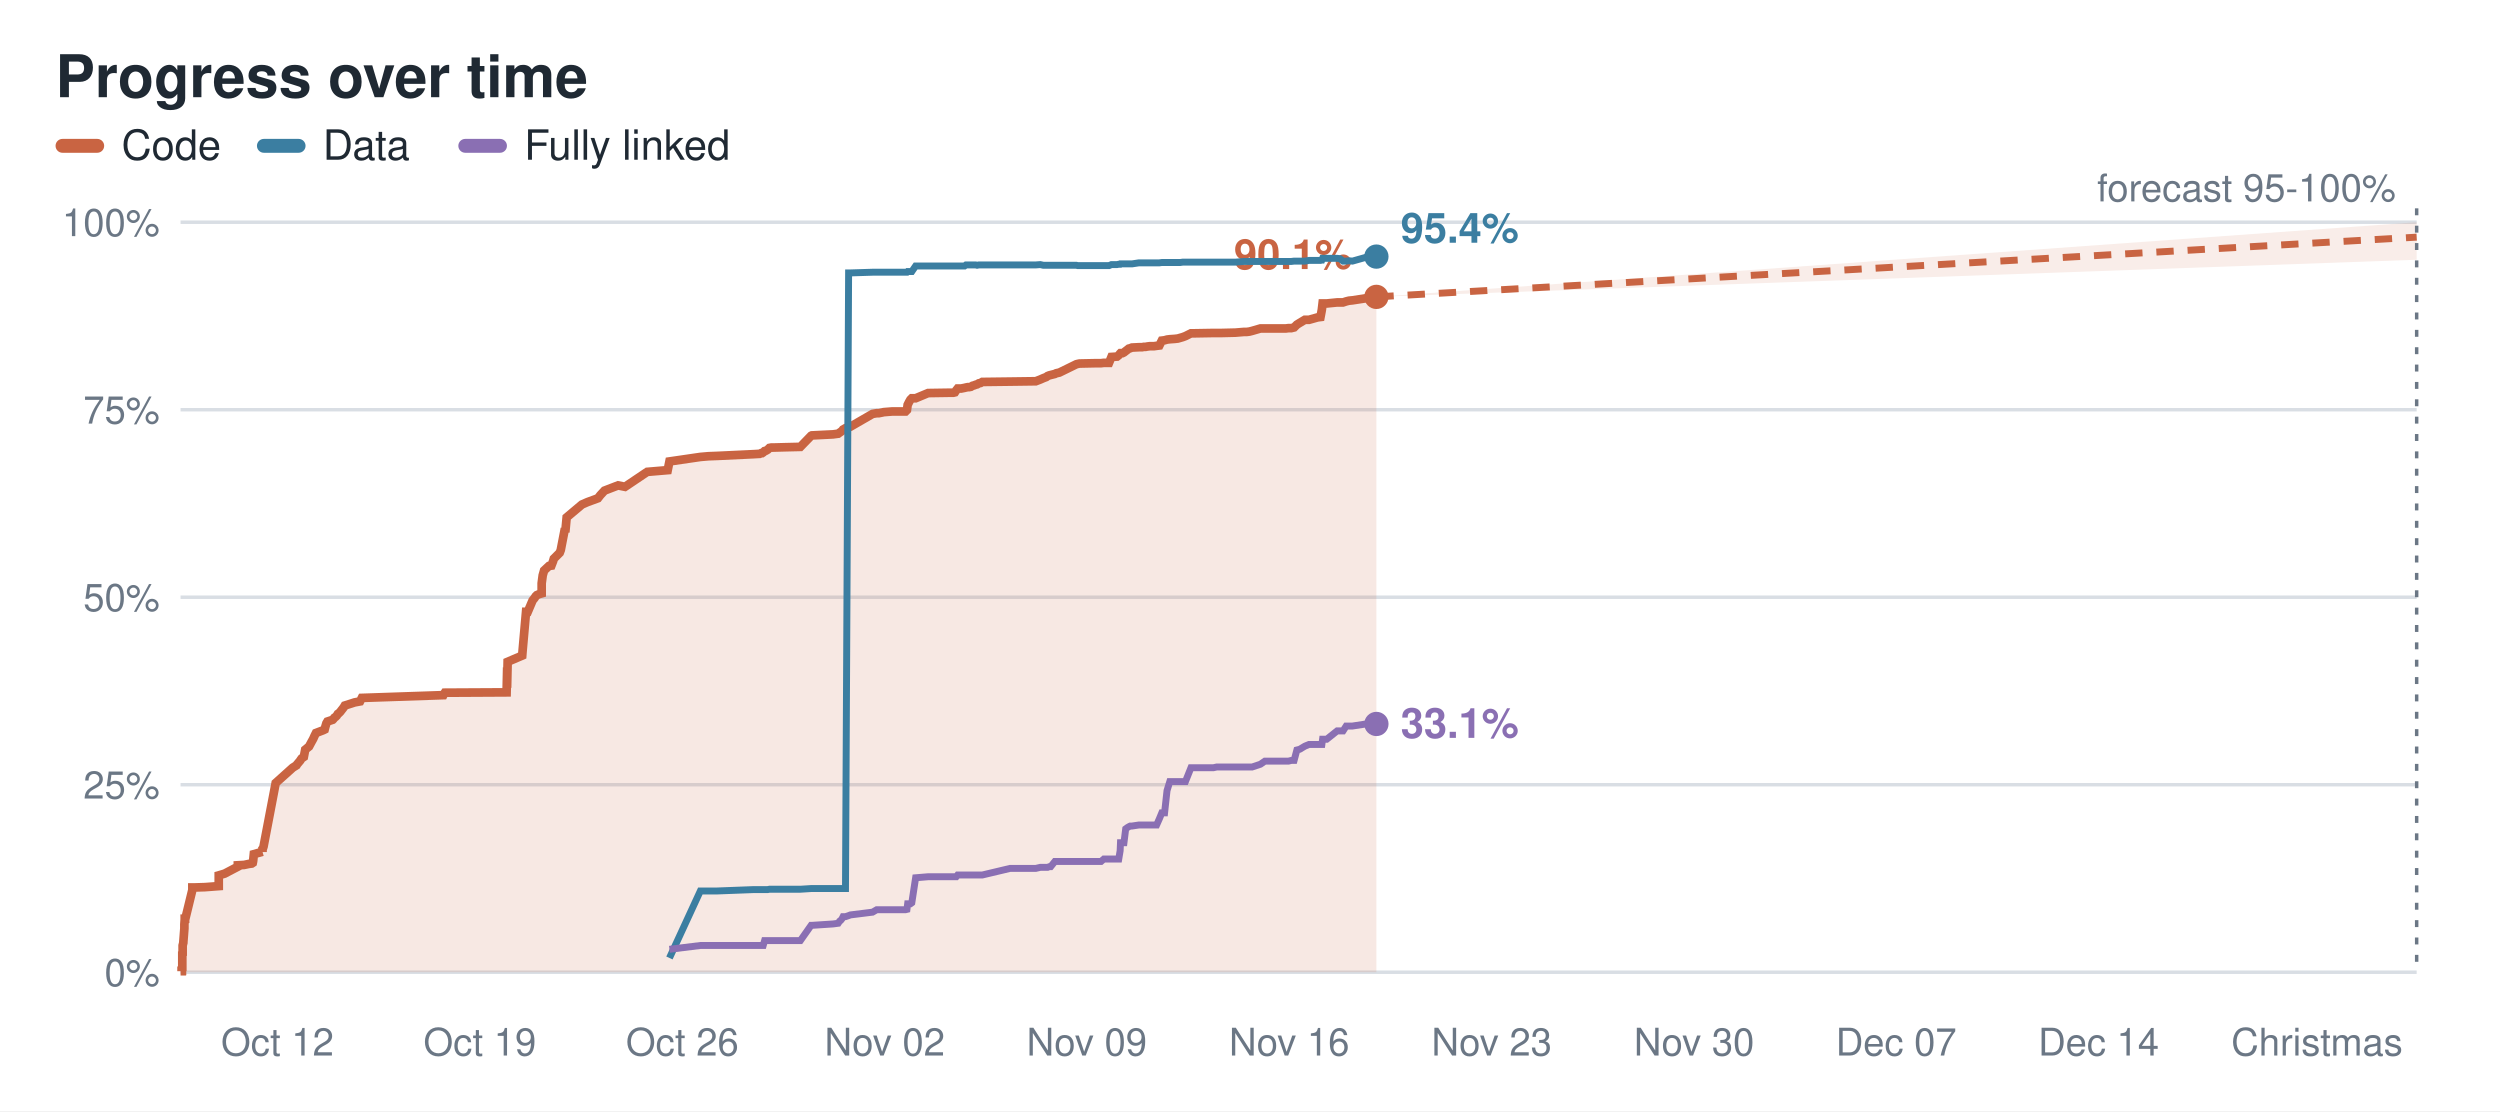
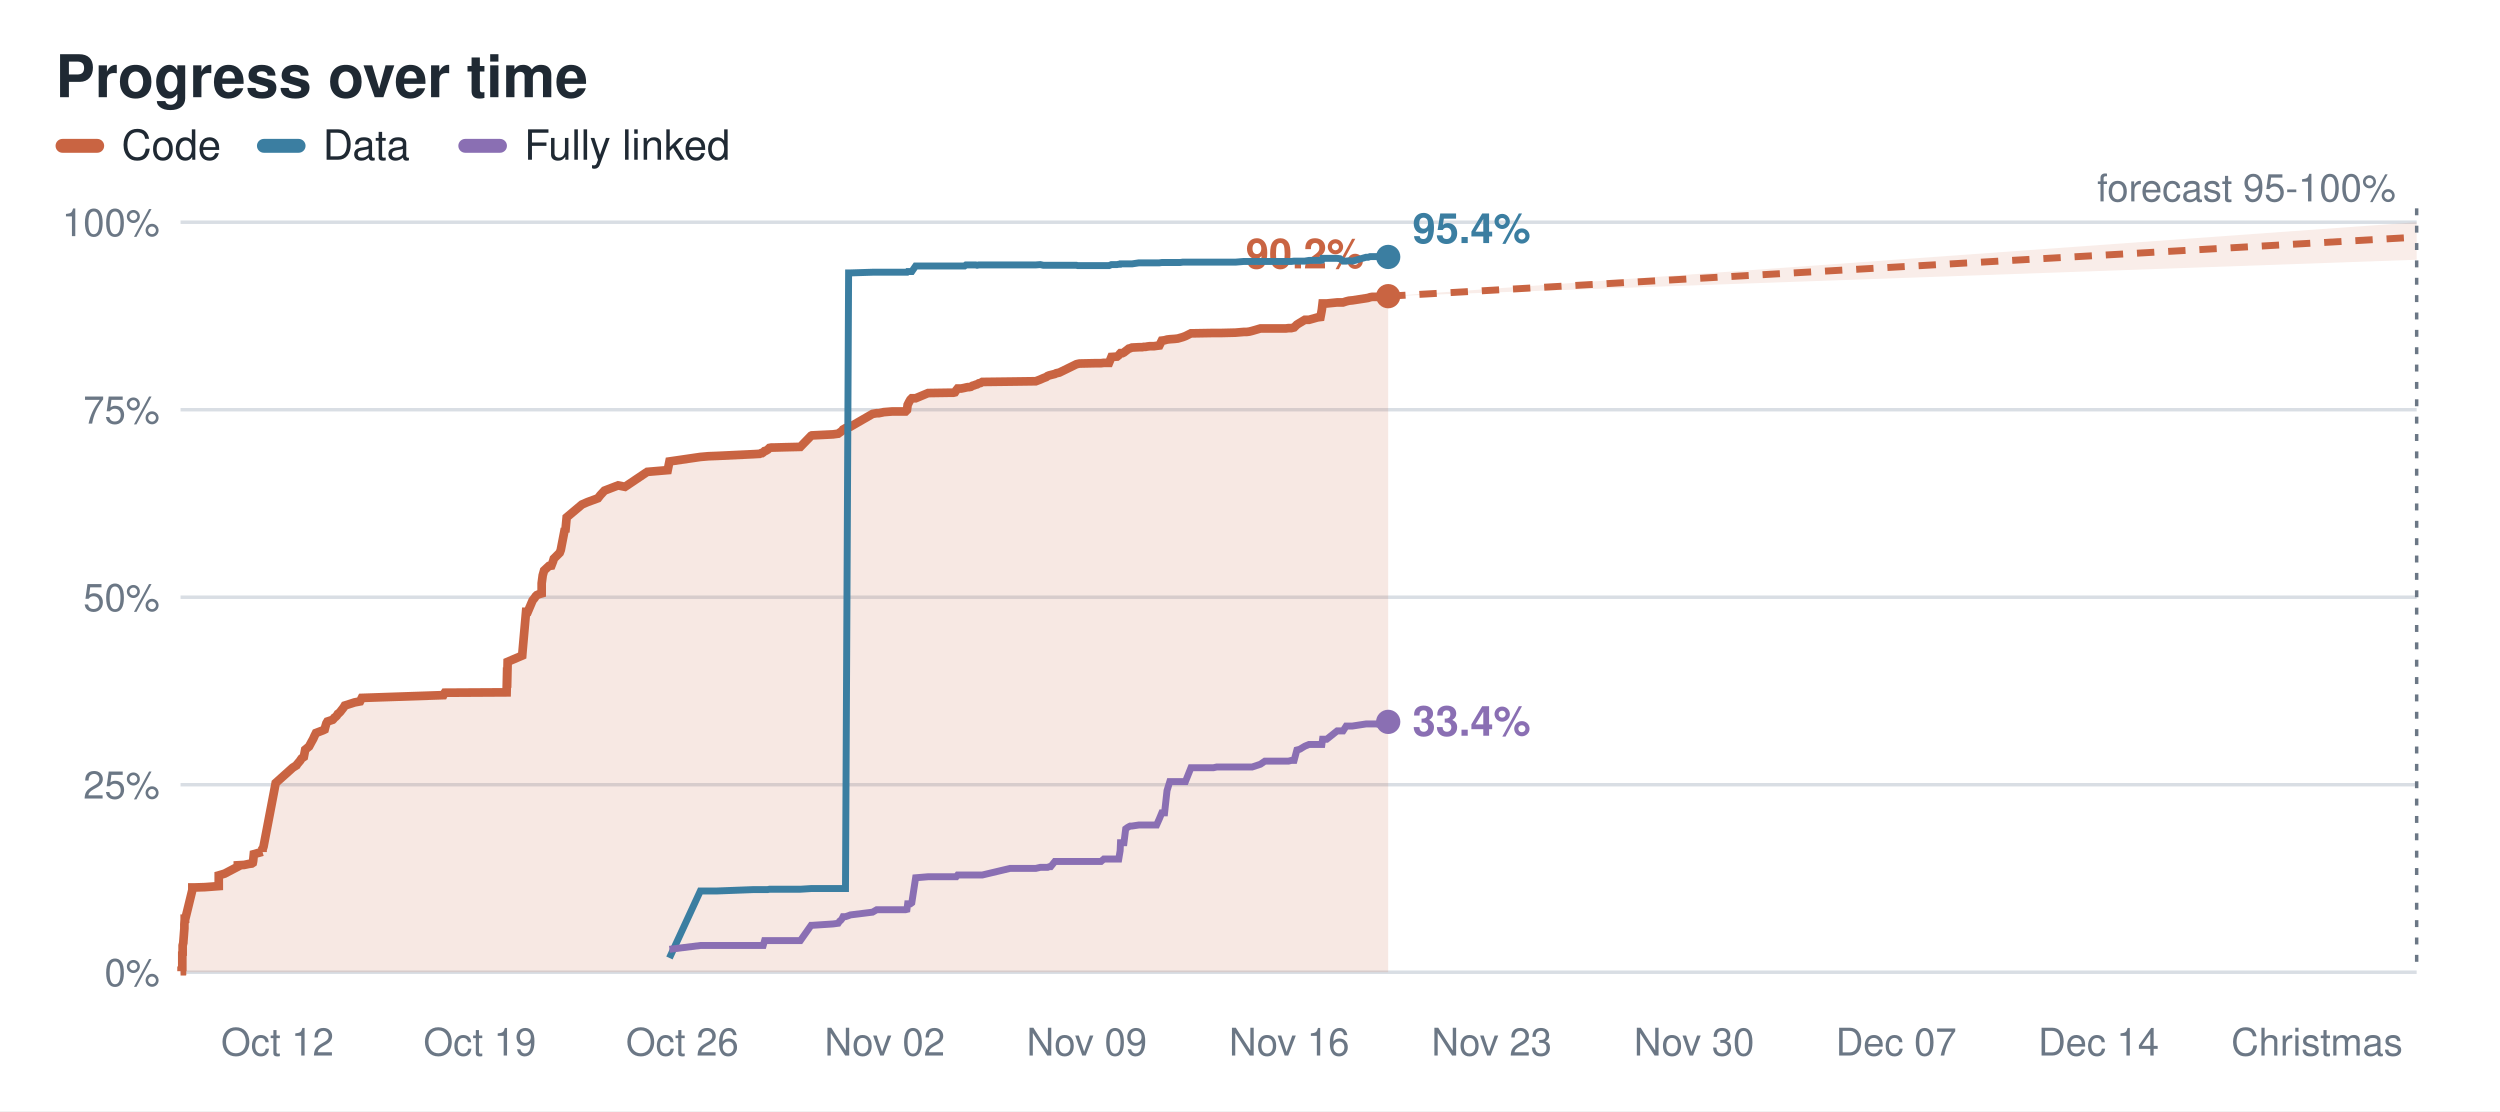
<svg xmlns="http://www.w3.org/2000/svg" viewBox="0 0 720 320" width="720" height="320" font-family="-apple-system,Segoe UI,Helvetica,Arial,sans-serif" role="img" aria-label="Progress over time">
  <rect width="100%" height="100%" fill="#ffffff" />
  <text x="16" y="28" font-size="17" font-weight="600" fill="#1f2933">Progress over time</text>
  <rect x="16" y="40" width="14" height="4" rx="2" fill="#c96442" />
  <text x="35" y="46" font-size="12" fill="#1f2933">Code</text>
  <rect x="74" y="40" width="14" height="4" rx="2" fill="#3b7ea1" />
  <text x="93" y="46" font-size="12" fill="#1f2933">Data</text>
  <rect x="132" y="40" width="14" height="4" rx="2" fill="#8a6fb3" />
  <text x="151" y="46" font-size="12" fill="#1f2933">Fully linked</text>
  <line x1="52" y1="280.0" x2="696" y2="280.0" stroke="#d9dee4" />
  <text x="46" y="284.0" font-size="11" fill="#6b7785" text-anchor="end">0%</text>
  <line x1="52" y1="226.0" x2="696" y2="226.0" stroke="#d9dee4" />
  <text x="46" y="230.0" font-size="11" fill="#6b7785" text-anchor="end">25%</text>
  <line x1="52" y1="172.0" x2="696" y2="172.0" stroke="#d9dee4" />
  <text x="46" y="176.0" font-size="11" fill="#6b7785" text-anchor="end">50%</text>
  <line x1="52" y1="118.0" x2="696" y2="118.0" stroke="#d9dee4" />
  <text x="46" y="122.0" font-size="11" fill="#6b7785" text-anchor="end">75%</text>
  <line x1="52" y1="64.0" x2="696" y2="64.0" stroke="#d9dee4" />
  <text x="46" y="68.0" font-size="11" fill="#6b7785" text-anchor="end">100%</text>
  <text x="79.9" y="304" font-size="11" fill="#6b7785" text-anchor="middle">Oct 12</text>
  <text x="138.2" y="304" font-size="11" fill="#6b7785" text-anchor="middle">Oct 19</text>
  <text x="196.5" y="304" font-size="11" fill="#6b7785" text-anchor="middle">Oct 26</text>
  <text x="254.8" y="304" font-size="11" fill="#6b7785" text-anchor="middle">Nov 02</text>
  <text x="313.0" y="304" font-size="11" fill="#6b7785" text-anchor="middle">Nov 09</text>
  <text x="371.3" y="304" font-size="11" fill="#6b7785" text-anchor="middle">Nov 16</text>
  <text x="429.6" y="304" font-size="11" fill="#6b7785" text-anchor="middle">Nov 23</text>
  <text x="487.9" y="304" font-size="11" fill="#6b7785" text-anchor="middle">Nov 30</text>
  <text x="546.1" y="304" font-size="11" fill="#6b7785" text-anchor="middle">Dec 07</text>
  <text x="604.4" y="304" font-size="11" fill="#6b7785" text-anchor="middle">Dec 14</text>
-   <polygon points="396.4,85.5 696.0,64.0 696.0,74.8" fill="#c96442" opacity="0.12" />
-   <line x1="396.4" y1="85.5" x2="696.0" y2="68.3" stroke="#c96442" stroke-width="2" stroke-dasharray="5,4" />
+   <polygon points="399.8,85.3 696.0,64.0 696.0,74.8" fill="#c96442" opacity="0.12" />
+   <line x1="399.8" y1="85.3" x2="696.0" y2="68.3" stroke="#c96442" stroke-width="2" stroke-dasharray="5,4" />
  <line x1="696.0" y1="60" x2="696.0" y2="280.0" stroke="#6b7785" stroke-dasharray="2,3" />
  <text x="692.0" y="304" font-size="11" fill="#6b7785" text-anchor="end">Christmas</text>
  <text x="690.0" y="58.0" font-size="11" fill="#6b7785" text-anchor="end">forecast 95-100%</text>
-   <polygon points="52.0,280.0 52.0,279.7 52.0,279.7 52.1,279.7 52.1,279.7 52.3,279.7 52.3,279.7 52.3,279.7 52.3,279.7 52.3,279.6 52.3,279.6 52.3,279.6 52.3,279.6 52.4,279.6 52.4,279.5 52.4,279.5 52.4,279.5 52.4,279.5 52.4,279.5 52.4,279.4 52.4,279.4 52.4,279.4 52.4,279.4 52.4,279.4 52.4,279.3 52.4,279.3 52.4,279.3 52.4,279.3 52.4,279.2 52.4,279.2 52.5,279.1 52.5,279.1 52.5,279.0 52.5,279.0 52.5,278.9 52.5,278.9 52.5,278.9 52.5,278.8 52.5,278.8 52.5,278.7 52.5,278.7 52.5,278.6 52.5,274.0 52.6,275.3 52.6,274.0 52.6,274.0 52.6,274.0 52.6,272.9 52.6,272.3 52.8,271.5 52.8,271.3 53.1,267.4 53.1,267.0 53.1,266.2 53.2,264.8 53.2,264.7 53.2,264.6 53.3,264.6 53.3,264.4 53.3,264.3 53.3,264.4 53.3,264.4 53.3,264.4 53.4,264.5 55.4,256.3 55.4,255.7 55.4,255.6 55.7,255.6 55.8,255.6 59.0,255.5 63.0,255.2 63.0,252.1 64.7,251.6 68.5,249.6 68.5,249.2 70.3,249.1 71.7,248.8 72.5,248.7 72.5,248.7 72.8,248.5 72.9,248.0 73.1,246.0 75.6,245.3 75.6,245.4 75.6,244.5 75.7,244.4 75.9,243.8 79.4,225.5 84.3,221.1 85.4,220.4 85.5,220.2 86.5,219.0 86.6,218.8 86.9,218.4 87.5,218.0 87.9,215.9 89.0,215.0 89.7,213.7 90.2,212.8 90.6,211.9 91.0,211.1 93.1,210.3 93.5,210.1 93.7,209.3 94.0,208.3 94.3,207.8 95.8,207.3 96.0,207.1 96.3,206.7 96.6,206.5 97.0,206.1 97.3,205.6 97.6,205.4 98.0,205.0 98.3,204.6 98.7,204.1 99.0,203.7 99.3,203.2 101.5,202.5 102.1,202.3 103.7,202.0 104.2,201.0 127.7,200.2 127.9,199.8 128.1,199.5 145.9,199.4 146.0,195.1 146.1,195.2 146.2,190.6 150.4,188.8 150.5,187.5 151.5,176.2 152.0,176.2 153.4,172.9 153.9,172.3 154.3,171.7 154.6,171.4 155.3,171.1 156.0,170.9 156.0,168.0 156.3,165.7 156.7,164.3 158.1,163.0 158.8,162.9 159.3,161.6 159.5,160.9 161.2,159.2 161.5,158.4 162.7,152.2 162.8,153.3 163.2,149.0 167.6,145.3 169.2,144.6 172.2,143.5 172.9,142.6 174.1,141.3 178.0,139.8 180.0,140.2 186.4,135.9 192.3,135.4 192.8,132.9 201.7,131.6 204.0,131.4 206.6,131.3 217.1,130.8 218.8,130.7 219.2,130.5 219.5,130.5 219.8,130.3 220.2,129.9 220.6,129.8 221.1,129.5 221.6,129.0 222.1,128.9 222.6,128.9 226.3,128.8 230.5,128.7 233.6,125.5 233.8,125.4 239.9,125.1 241.4,124.9 241.8,124.6 242.1,124.4 242.5,124.1 242.8,123.7 243.5,123.3 244.4,123.1 244.9,122.9 251.3,119.2 252.5,119.0 253.1,119.0 254.1,118.8 254.5,118.7 257.0,118.5 260.8,118.5 261.2,118.1 261.4,116.6 261.8,115.8 262.2,115.1 262.6,114.7 263.7,114.7 267.3,113.2 267.5,113.2 273.9,113.1 274.6,113.1 275.0,113.0 275.4,112.4 275.8,111.9 276.4,111.9 276.8,111.9 277.3,111.8 277.8,111.7 278.2,111.6 278.7,111.5 279.1,111.5 279.6,111.4 280.1,111.1 280.5,111.0 281.0,110.8 281.4,110.7 281.9,110.4 282.4,110.3 282.9,110.0 290.9,109.9 298.3,109.8 299.6,109.3 300.5,108.9 301.3,108.6 301.7,108.3 302.2,108.1 302.6,108.0 303.8,107.7 304.2,107.5 305.1,107.3 310.0,104.9 310.4,104.8 310.9,104.7 315.6,104.6 316.0,104.6 317.1,104.6 317.9,104.5 318.9,104.5 319.4,104.5 320.1,102.8 321.7,102.7 322.2,102.3 322.6,101.8 322.7,101.7 323.3,101.7 323.7,101.5 324.2,101.1 324.6,100.8 325.1,100.4 325.5,100.3 326.0,100.1 328.0,100.0 328.9,100.0 329.4,99.9 329.9,99.9 330.4,99.8 331.2,99.7 331.7,99.7 332.4,99.7 333.1,99.6 333.9,99.5 334.6,98.1 335.4,98.0 336.1,97.8 336.9,97.7 338.3,97.6 339.2,97.5 339.9,97.3 340.6,97.1 341.4,96.8 343.0,96.0 343.8,96.0 349.5,95.9 350.4,95.9 351.1,95.9 351.8,95.9 355.8,95.8 358.2,95.6 359.0,95.6 359.8,95.5 360.6,95.3 363.0,94.6 364.3,94.6 370.3,94.6 371.1,94.5 371.9,94.5 372.7,94.3 373.5,93.5 374.3,93.0 375.8,92.1 377.0,92.1 379.5,91.4 380.3,91.3 380.6,89.7 380.7,89.1 380.9,87.4 382.1,87.4 385.1,87.1 385.9,87.1 386.8,87.1 387.7,86.8 388.5,86.6 389.5,86.5 393.4,85.9 394.0,85.8 394.6,85.6 395.2,85.5 395.8,85.5 396.4,85.5 396.4,280.0" fill="#c96442" opacity="0.15" />
-   <polyline points="52.0,279.7 52.0,279.7 52.1,279.7 52.1,279.7 52.3,279.7 52.3,279.7 52.3,279.7 52.3,279.7 52.3,279.6 52.3,279.6 52.3,279.6 52.3,279.6 52.4,279.6 52.4,279.5 52.4,279.5 52.4,279.5 52.4,279.5 52.4,279.5 52.4,279.4 52.4,279.4 52.4,279.4 52.4,279.4 52.4,279.4 52.4,279.3 52.4,279.3 52.4,279.3 52.4,279.3 52.4,279.2 52.4,279.2 52.5,279.1 52.5,279.1 52.5,279.0 52.5,279.0 52.5,278.9 52.5,278.9 52.5,278.9 52.5,278.8 52.5,278.8 52.5,278.7 52.5,278.7 52.5,278.6 52.5,274.0 52.6,275.3 52.6,274.0 52.6,274.0 52.6,274.0 52.6,272.9 52.6,272.3 52.8,271.5 52.8,271.3 53.1,267.4 53.1,267.0 53.1,266.2 53.2,264.8 53.2,264.7 53.2,264.6 53.3,264.6 53.3,264.4 53.3,264.3 53.3,264.4 53.3,264.4 53.3,264.4 53.4,264.5 55.4,256.3 55.4,255.7 55.4,255.6 55.7,255.6 55.8,255.6 59.0,255.5 63.0,255.2 63.0,252.1 64.7,251.6 68.5,249.6 68.5,249.2 70.3,249.1 71.7,248.8 72.5,248.7 72.5,248.7 72.8,248.5 72.9,248.0 73.1,246.0 75.6,245.3 75.6,245.4 75.6,244.5 75.7,244.4 75.9,243.8 79.4,225.5 84.3,221.1 85.4,220.4 85.5,220.2 86.5,219.0 86.6,218.8 86.9,218.4 87.5,218.0 87.9,215.9 89.0,215.0 89.7,213.7 90.2,212.8 90.6,211.9 91.0,211.1 93.1,210.3 93.5,210.1 93.7,209.3 94.0,208.3 94.3,207.8 95.8,207.3 96.0,207.1 96.3,206.7 96.6,206.5 97.0,206.1 97.3,205.6 97.6,205.4 98.0,205.0 98.3,204.6 98.7,204.1 99.0,203.7 99.3,203.2 101.5,202.5 102.1,202.3 103.7,202.0 104.2,201.0 127.7,200.2 127.9,199.8 128.1,199.5 145.9,199.4 146.0,195.1 146.1,195.2 146.2,190.6 150.4,188.8 150.5,187.5 151.5,176.2 152.0,176.2 153.4,172.9 153.9,172.3 154.3,171.7 154.6,171.4 155.3,171.1 156.0,170.9 156.0,168.0 156.3,165.7 156.7,164.3 158.1,163.0 158.8,162.9 159.3,161.6 159.5,160.9 161.2,159.2 161.5,158.4 162.7,152.2 162.8,153.3 163.2,149.0 167.6,145.3 169.2,144.6 172.2,143.5 172.9,142.6 174.1,141.3 178.0,139.8 180.0,140.2 186.4,135.9 192.3,135.4 192.8,132.9 201.7,131.6 204.0,131.4 206.6,131.3 217.1,130.8 218.8,130.7 219.2,130.5 219.5,130.5 219.8,130.3 220.2,129.9 220.6,129.8 221.1,129.5 221.6,129.0 222.1,128.9 222.6,128.9 226.3,128.8 230.5,128.7 233.6,125.5 233.8,125.4 239.9,125.1 241.4,124.9 241.8,124.6 242.1,124.4 242.5,124.1 242.8,123.7 243.5,123.3 244.4,123.1 244.9,122.9 251.3,119.2 252.5,119.0 253.1,119.0 254.1,118.8 254.5,118.7 257.0,118.5 260.8,118.5 261.2,118.1 261.4,116.6 261.8,115.8 262.2,115.1 262.6,114.7 263.7,114.7 267.3,113.2 267.5,113.2 273.9,113.1 274.6,113.1 275.0,113.0 275.4,112.4 275.8,111.9 276.4,111.9 276.8,111.9 277.3,111.8 277.8,111.7 278.2,111.6 278.7,111.5 279.1,111.5 279.6,111.4 280.1,111.1 280.5,111.0 281.0,110.8 281.4,110.7 281.9,110.4 282.4,110.3 282.9,110.0 290.9,109.9 298.3,109.8 299.6,109.3 300.5,108.9 301.3,108.6 301.7,108.3 302.2,108.1 302.6,108.0 303.8,107.7 304.2,107.5 305.1,107.3 310.0,104.9 310.4,104.8 310.9,104.7 315.6,104.6 316.0,104.6 317.1,104.6 317.9,104.5 318.9,104.5 319.4,104.5 320.1,102.8 321.7,102.7 322.2,102.3 322.6,101.8 322.7,101.7 323.3,101.7 323.7,101.5 324.2,101.1 324.6,100.8 325.1,100.4 325.5,100.3 326.0,100.1 328.0,100.0 328.9,100.0 329.4,99.9 329.9,99.9 330.4,99.8 331.2,99.7 331.7,99.7 332.4,99.7 333.1,99.6 333.9,99.5 334.6,98.1 335.4,98.0 336.1,97.8 336.9,97.7 338.3,97.6 339.2,97.5 339.9,97.3 340.6,97.1 341.4,96.8 343.0,96.0 343.8,96.0 349.5,95.9 350.4,95.9 351.1,95.9 351.8,95.9 355.8,95.8 358.2,95.6 359.0,95.6 359.8,95.5 360.6,95.3 363.0,94.6 364.3,94.6 370.3,94.6 371.1,94.5 371.9,94.5 372.7,94.3 373.5,93.5 374.3,93.0 375.8,92.1 377.0,92.1 379.5,91.4 380.3,91.3 380.6,89.7 380.7,89.1 380.9,87.4 382.1,87.4 385.1,87.1 385.9,87.1 386.8,87.1 387.7,86.8 388.5,86.6 389.5,86.5 393.4,85.9 394.0,85.8 394.6,85.6 395.2,85.5 395.8,85.5 396.4,85.5" fill="none" stroke="#c96442" stroke-width="2.5" />
-   <circle cx="396.4" cy="85.5" r="3.5" fill="#c96442" />
-   <text x="389.4" y="77.5" font-size="12" font-weight="600" fill="#c96442" text-anchor="end">90.1%</text>
-   <polyline points="192.8,275.9 201.7,256.6 204.0,256.6 206.6,256.6 217.1,256.2 218.8,256.2 219.2,256.2 219.5,256.2 219.8,256.2 220.2,256.2 220.6,256.2 221.1,256.2 221.6,256.1 222.1,256.1 222.6,256.1 226.3,256.1 230.5,256.1 233.6,255.9 233.8,255.9 239.9,255.9 241.4,255.9 241.8,255.9 242.1,255.9 242.5,255.9 242.8,255.9 243.5,255.9 244.4,78.6 244.9,78.6 251.3,78.4 252.5,78.4 253.1,78.4 254.1,78.4 254.5,78.4 257.0,78.4 260.8,78.4 261.2,78.4 261.4,78.2 261.8,78.2 262.2,78.2 262.6,78.2 263.7,76.6 267.3,76.6 267.5,76.6 273.9,76.6 274.6,76.6 275.0,76.6 275.4,76.6 275.8,76.6 276.4,76.6 276.8,76.6 277.3,76.6 277.8,76.6 278.2,76.3 278.7,76.3 279.1,76.3 279.6,76.3 280.1,76.3 280.5,76.3 281.0,76.3 281.4,76.4 281.9,76.3 282.4,76.3 282.9,76.3 290.9,76.3 298.3,76.3 299.6,76.2 300.5,76.4 301.3,76.4 301.7,76.4 302.2,76.4 302.6,76.4 303.8,76.4 304.2,76.4 305.1,76.4 310.0,76.4 310.4,76.5 310.9,76.5 315.6,76.5 316.0,76.5 317.1,76.5 317.9,76.5 318.9,76.5 319.4,76.5 320.1,76.2 321.7,76.2 322.2,76.1 322.6,76.1 322.7,76.0 323.3,76.0 323.7,76.0 324.2,76.0 324.6,76.0 325.1,76.0 325.5,76.0 326.0,76.0 328.0,75.7 328.9,75.7 329.4,75.7 329.9,75.7 330.4,75.7 331.2,75.7 331.7,75.7 332.4,75.7 333.1,75.7 333.9,75.7 334.6,75.6 335.4,75.6 336.1,75.6 336.9,75.6 338.3,75.6 339.2,75.6 339.9,75.6 340.6,75.5 341.4,75.5 343.0,75.5 343.8,75.5 349.5,75.5 350.4,75.5 351.1,75.5 351.8,75.5 355.8,75.5 358.2,75.3 359.0,75.3 359.8,75.3 360.6,75.3 363.0,75.3 364.3,75.3 370.3,75.3 371.1,75.3 371.9,75.3 372.7,75.2 373.5,75.2 374.3,75.2 375.8,75.2 377.0,75.0 379.5,75.0 380.3,75.0 380.6,74.9 380.7,74.9 380.9,74.4 382.1,74.4 385.1,74.4 385.9,74.5 386.8,75.2 387.7,75.2 388.5,75.1 389.5,75.2 393.4,74.1 394.0,74.1 394.6,73.9 395.2,73.9 395.8,73.9 396.4,73.9" fill="none" stroke="#3b7ea1" stroke-width="2" />
-   <circle cx="396.4" cy="73.9" r="3.5" fill="#3b7ea1" />
-   <text x="403.4" y="69.9" font-size="12" font-weight="600" fill="#3b7ea1">95.4%</text>
-   <polyline points="192.8,273.4 201.7,272.3 204.0,272.3 206.6,272.3 217.1,272.3 218.8,272.3 219.2,272.3 219.5,272.3 219.8,272.3 220.2,270.9 220.6,270.9 221.1,270.9 221.6,270.9 222.1,270.9 222.6,270.9 226.3,270.9 230.5,270.9 233.6,266.5 233.8,266.5 239.9,266.1 241.4,265.9 241.8,265.3 242.1,265.1 242.5,264.6 242.8,264.0 243.5,264.0 244.4,263.7 244.9,263.5 251.3,262.7 252.5,262.0 253.1,262.0 254.1,262.0 254.5,262.0 257.0,262.0 260.8,262.0 261.2,261.9 261.4,260.3 261.8,260.3 262.2,260.3 262.6,260.0 263.7,252.8 267.3,252.5 267.5,252.5 273.9,252.5 274.6,252.5 275.0,252.5 275.4,252.5 275.8,252.0 276.4,252.0 276.8,252.0 277.3,252.0 277.8,252.0 278.2,252.0 278.7,252.0 279.1,252.0 279.6,252.0 280.1,252.0 280.5,252.0 281.0,252.0 281.4,252.0 281.9,252.0 282.4,252.0 282.9,252.0 290.9,250.1 298.3,250.1 299.6,249.8 300.5,249.8 301.3,249.8 301.7,249.8 302.2,249.6 302.6,249.6 303.8,248.1 304.2,248.1 305.1,248.1 310.0,248.1 310.4,248.1 310.9,248.1 315.6,248.1 316.0,248.1 317.1,248.1 317.9,247.4 318.9,247.4 319.4,247.4 320.1,247.4 321.7,247.4 322.2,247.4 322.6,245.0 322.7,242.7 323.3,242.7 323.7,242.7 324.2,238.7 324.6,238.4 325.1,238.1 325.5,237.9 326.0,237.9 328.0,237.6 328.9,237.6 329.4,237.6 329.9,237.6 330.4,237.6 331.2,237.6 331.7,237.6 332.4,237.6 333.1,237.6 333.9,235.8 334.6,234.1 335.4,234.1 336.1,227.7 336.9,225.1 338.3,225.1 339.2,225.1 339.9,225.1 340.6,225.1 341.4,225.1 343.0,221.1 343.8,221.1 349.5,221.1 350.4,220.9 351.1,220.9 351.8,220.9 355.8,220.9 358.2,220.9 359.0,220.9 359.8,220.9 360.6,220.9 363.0,220.1 364.3,219.2 370.3,219.2 371.1,219.2 371.9,219.0 372.7,219.0 373.5,216.0 374.3,215.8 375.8,214.9 377.0,214.4 379.5,214.4 380.3,214.4 380.6,214.4 380.7,214.4 380.9,212.9 382.1,212.9 385.1,210.5 385.9,210.5 386.8,210.5 387.7,209.1 388.5,209.1 389.5,209.1 393.4,208.5 394.0,208.5 394.6,208.5 395.2,208.5 395.8,208.5 396.4,208.5" fill="none" stroke="#8a6fb3" stroke-width="2" />
-   <circle cx="396.4" cy="208.5" r="3.5" fill="#8a6fb3" />
-   <text x="403.4" y="212.5" font-size="12" font-weight="600" fill="#8a6fb3">33.1%</text>
+   <polygon points="52.0,280.0 52.0,279.7 52.0,279.7 52.1,279.7 52.1,279.7 52.3,279.7 52.3,279.7 52.3,279.7 52.3,279.7 52.3,279.6 52.3,279.6 52.3,279.6 52.3,279.6 52.4,279.6 52.4,279.5 52.4,279.5 52.4,279.5 52.4,279.5 52.4,279.5 52.4,279.4 52.4,279.4 52.4,279.4 52.4,279.4 52.4,279.4 52.4,279.3 52.4,279.3 52.4,279.3 52.4,279.3 52.4,279.2 52.4,279.2 52.5,279.1 52.5,279.1 52.5,279.0 52.5,279.0 52.5,278.9 52.5,278.9 52.5,278.9 52.5,278.8 52.5,278.8 52.5,278.7 52.5,278.7 52.5,278.6 52.5,274.0 52.6,275.3 52.6,274.0 52.6,274.0 52.6,274.0 52.6,272.9 52.6,272.3 52.8,271.5 52.8,271.3 53.1,267.4 53.1,267.0 53.1,266.2 53.2,264.8 53.2,264.7 53.2,264.6 53.3,264.6 53.3,264.4 53.3,264.3 53.3,264.4 53.3,264.4 53.3,264.4 53.4,264.5 55.4,256.3 55.4,255.7 55.4,255.6 55.7,255.6 55.8,255.6 59.0,255.5 63.0,255.2 63.0,252.1 64.7,251.6 68.5,249.6 68.5,249.2 70.3,249.1 71.7,248.8 72.5,248.7 72.5,248.7 72.8,248.5 72.9,248.0 73.1,246.0 75.6,245.3 75.6,245.4 75.6,244.5 75.7,244.4 75.9,243.8 79.4,225.5 84.3,221.1 85.4,220.4 85.5,220.2 86.5,219.0 86.6,218.8 86.9,218.4 87.5,218.0 87.9,215.9 89.0,215.0 89.7,213.7 90.2,212.8 90.6,211.9 91.0,211.1 93.1,210.3 93.5,210.1 93.7,209.3 94.0,208.3 94.3,207.8 95.8,207.3 96.0,207.1 96.3,206.7 96.6,206.5 97.0,206.1 97.3,205.6 97.6,205.4 98.0,205.0 98.3,204.6 98.7,204.1 99.0,203.7 99.3,203.2 101.5,202.5 102.1,202.3 103.7,202.0 104.2,201.0 127.7,200.2 127.9,199.8 128.1,199.5 145.9,199.4 146.0,195.1 146.1,195.2 146.2,190.6 150.4,188.8 150.5,187.5 151.5,176.2 152.0,176.2 153.4,172.9 153.9,172.3 154.3,171.7 154.6,171.4 155.3,171.1 156.0,170.9 156.0,168.0 156.3,165.7 156.7,164.3 158.1,163.0 158.8,162.9 159.3,161.6 159.5,160.9 161.2,159.2 161.5,158.4 162.7,152.2 162.8,153.3 163.2,149.0 167.6,145.3 169.2,144.6 172.2,143.5 172.9,142.6 174.1,141.3 178.0,139.8 180.0,140.2 186.4,135.9 192.3,135.4 192.8,132.9 201.7,131.6 204.0,131.4 206.6,131.3 217.1,130.8 218.8,130.7 219.2,130.5 219.5,130.5 219.8,130.3 220.2,129.9 220.6,129.8 221.1,129.5 221.6,129.0 222.1,128.9 222.6,128.9 226.3,128.8 230.5,128.7 233.6,125.5 233.8,125.4 239.9,125.1 241.4,124.9 241.8,124.6 242.1,124.4 242.5,124.1 242.8,123.7 243.5,123.3 244.4,123.1 244.9,122.9 251.3,119.2 252.5,119.0 253.1,119.0 254.1,118.8 254.5,118.7 257.0,118.5 260.8,118.5 261.2,118.1 261.4,116.6 261.8,115.8 262.2,115.1 262.6,114.7 263.7,114.7 267.3,113.2 267.5,113.2 273.9,113.1 274.6,113.1 275.0,113.0 275.4,112.4 275.8,111.9 276.4,111.9 276.8,111.9 277.3,111.8 277.8,111.7 278.2,111.6 278.7,111.5 279.1,111.5 279.6,111.4 280.1,111.1 280.5,111.0 281.0,110.8 281.4,110.7 281.9,110.4 282.4,110.3 282.9,110.0 290.9,109.9 298.3,109.8 299.6,109.3 300.5,108.9 301.3,108.6 301.7,108.3 302.2,108.1 302.6,108.0 303.8,107.7 304.2,107.5 305.1,107.3 310.0,104.9 310.4,104.8 310.9,104.7 315.6,104.6 316.0,104.6 317.1,104.6 317.9,104.5 318.9,104.5 319.4,104.5 320.1,102.8 321.7,102.7 322.2,102.3 322.6,101.8 322.7,101.7 323.3,101.7 323.7,101.5 324.2,101.1 324.6,100.8 325.1,100.4 325.5,100.3 326.0,100.1 328.0,100.0 328.9,100.0 329.4,99.9 329.9,99.9 330.4,99.8 331.2,99.7 331.7,99.7 332.4,99.7 333.1,99.6 333.9,99.5 334.6,98.1 335.4,98.0 336.1,97.8 336.9,97.7 338.3,97.6 339.2,97.5 339.9,97.3 340.6,97.1 341.4,96.8 343.0,96.0 343.8,96.0 349.5,95.9 350.4,95.9 351.1,95.9 351.8,95.9 355.8,95.8 358.2,95.6 359.0,95.6 359.8,95.5 360.6,95.3 363.0,94.6 364.3,94.6 370.3,94.6 371.1,94.5 371.9,94.5 372.7,94.3 373.5,93.5 374.3,93.0 375.8,92.1 377.0,92.1 379.5,91.4 380.3,91.3 380.6,89.7 380.7,89.1 380.9,87.4 382.1,87.4 385.1,87.1 385.9,87.1 386.8,87.1 387.7,86.8 388.5,86.6 389.5,86.5 393.4,85.9 394.0,85.8 394.6,85.6 395.2,85.5 395.8,85.5 396.4,85.5 398.6,85.5 399.2,85.3 399.8,85.3 399.8,280.0" fill="#c96442" opacity="0.15" />
+   <polyline points="52.0,279.7 52.0,279.7 52.1,279.7 52.1,279.7 52.3,279.7 52.3,279.7 52.3,279.7 52.3,279.7 52.3,279.6 52.3,279.6 52.3,279.6 52.3,279.6 52.4,279.6 52.4,279.5 52.4,279.5 52.4,279.5 52.4,279.5 52.4,279.5 52.4,279.4 52.4,279.4 52.4,279.4 52.4,279.4 52.4,279.4 52.4,279.3 52.4,279.3 52.4,279.3 52.4,279.3 52.4,279.2 52.4,279.2 52.5,279.1 52.5,279.1 52.5,279.0 52.5,279.0 52.5,278.9 52.5,278.9 52.5,278.9 52.5,278.8 52.5,278.8 52.5,278.7 52.5,278.7 52.5,278.6 52.5,274.0 52.6,275.3 52.6,274.0 52.6,274.0 52.6,274.0 52.6,272.9 52.6,272.3 52.8,271.5 52.8,271.3 53.1,267.4 53.1,267.0 53.1,266.2 53.2,264.8 53.2,264.7 53.2,264.6 53.3,264.6 53.3,264.4 53.3,264.3 53.3,264.4 53.3,264.4 53.3,264.4 53.4,264.5 55.4,256.3 55.4,255.7 55.4,255.6 55.7,255.6 55.8,255.6 59.0,255.5 63.0,255.2 63.0,252.1 64.7,251.6 68.5,249.6 68.5,249.2 70.3,249.1 71.7,248.8 72.5,248.7 72.5,248.7 72.8,248.5 72.9,248.0 73.1,246.0 75.6,245.3 75.6,245.4 75.6,244.5 75.7,244.4 75.9,243.8 79.4,225.5 84.3,221.1 85.4,220.4 85.5,220.2 86.5,219.0 86.6,218.8 86.9,218.4 87.5,218.0 87.9,215.9 89.0,215.0 89.7,213.7 90.2,212.8 90.6,211.9 91.0,211.1 93.1,210.3 93.5,210.1 93.7,209.3 94.0,208.3 94.3,207.8 95.8,207.3 96.0,207.1 96.3,206.7 96.6,206.5 97.0,206.1 97.3,205.6 97.6,205.4 98.0,205.0 98.3,204.6 98.7,204.1 99.0,203.7 99.3,203.2 101.5,202.5 102.1,202.3 103.7,202.0 104.2,201.0 127.7,200.2 127.9,199.8 128.1,199.5 145.9,199.4 146.0,195.1 146.1,195.2 146.2,190.6 150.4,188.8 150.5,187.5 151.5,176.2 152.0,176.2 153.4,172.9 153.9,172.3 154.3,171.7 154.6,171.4 155.3,171.1 156.0,170.9 156.0,168.0 156.3,165.7 156.7,164.3 158.1,163.0 158.8,162.9 159.3,161.6 159.5,160.9 161.2,159.2 161.5,158.4 162.7,152.2 162.8,153.3 163.2,149.0 167.6,145.3 169.2,144.6 172.2,143.5 172.9,142.6 174.1,141.3 178.0,139.8 180.0,140.2 186.4,135.9 192.3,135.4 192.8,132.9 201.7,131.6 204.0,131.4 206.6,131.3 217.1,130.8 218.8,130.7 219.2,130.5 219.5,130.5 219.8,130.3 220.2,129.9 220.6,129.8 221.1,129.5 221.6,129.0 222.1,128.9 222.6,128.9 226.3,128.8 230.5,128.7 233.6,125.5 233.8,125.4 239.9,125.1 241.4,124.9 241.8,124.6 242.1,124.4 242.5,124.1 242.8,123.7 243.5,123.3 244.4,123.1 244.9,122.9 251.3,119.2 252.5,119.0 253.1,119.0 254.1,118.8 254.5,118.7 257.0,118.5 260.8,118.5 261.2,118.1 261.4,116.6 261.8,115.8 262.2,115.1 262.6,114.7 263.7,114.7 267.3,113.2 267.5,113.2 273.9,113.1 274.6,113.1 275.0,113.0 275.4,112.4 275.8,111.9 276.4,111.9 276.8,111.9 277.3,111.8 277.8,111.7 278.2,111.6 278.7,111.5 279.1,111.5 279.6,111.4 280.1,111.1 280.5,111.0 281.0,110.8 281.4,110.7 281.9,110.4 282.4,110.3 282.9,110.0 290.9,109.9 298.3,109.8 299.6,109.3 300.5,108.9 301.3,108.6 301.7,108.3 302.2,108.1 302.6,108.0 303.8,107.7 304.2,107.5 305.1,107.3 310.0,104.9 310.4,104.8 310.9,104.7 315.6,104.6 316.0,104.6 317.1,104.6 317.9,104.5 318.9,104.5 319.4,104.5 320.1,102.8 321.7,102.7 322.2,102.3 322.6,101.8 322.7,101.7 323.3,101.7 323.7,101.5 324.2,101.1 324.6,100.8 325.1,100.4 325.5,100.3 326.0,100.1 328.0,100.0 328.9,100.0 329.4,99.9 329.9,99.9 330.4,99.8 331.2,99.7 331.7,99.7 332.4,99.7 333.1,99.6 333.9,99.5 334.6,98.1 335.4,98.0 336.1,97.8 336.9,97.7 338.3,97.6 339.2,97.5 339.9,97.3 340.6,97.1 341.4,96.8 343.0,96.0 343.8,96.0 349.5,95.9 350.4,95.9 351.1,95.9 351.8,95.9 355.8,95.8 358.2,95.6 359.0,95.6 359.8,95.5 360.6,95.3 363.0,94.6 364.3,94.6 370.3,94.6 371.1,94.5 371.9,94.5 372.7,94.3 373.5,93.5 374.3,93.0 375.8,92.1 377.0,92.1 379.5,91.4 380.3,91.3 380.6,89.7 380.7,89.1 380.9,87.4 382.1,87.4 385.1,87.1 385.9,87.1 386.8,87.1 387.7,86.8 388.5,86.6 389.5,86.5 393.4,85.9 394.0,85.8 394.6,85.6 395.2,85.5 395.8,85.5 396.4,85.5 398.6,85.5 399.2,85.3 399.8,85.3" fill="none" stroke="#c96442" stroke-width="2.5" />
+   <circle cx="399.8" cy="85.3" r="3.5" fill="#c96442" />
+   <text x="392.8" y="77.3" font-size="12" font-weight="600" fill="#c96442" text-anchor="end">90.2%</text>
+   <polyline points="192.8,275.9 201.7,256.6 204.0,256.6 206.6,256.6 217.1,256.2 218.8,256.2 219.2,256.2 219.5,256.2 219.8,256.2 220.2,256.2 220.6,256.2 221.1,256.2 221.6,256.1 222.1,256.1 222.6,256.1 226.3,256.1 230.5,256.1 233.6,255.9 233.8,255.9 239.9,255.9 241.4,255.9 241.8,255.9 242.1,255.9 242.5,255.9 242.8,255.9 243.5,255.9 244.4,78.6 244.9,78.6 251.3,78.4 252.5,78.4 253.1,78.4 254.1,78.4 254.5,78.4 257.0,78.4 260.8,78.4 261.2,78.4 261.4,78.2 261.8,78.2 262.2,78.2 262.6,78.2 263.7,76.6 267.3,76.6 267.5,76.6 273.9,76.6 274.6,76.6 275.0,76.6 275.4,76.6 275.8,76.6 276.4,76.6 276.8,76.6 277.3,76.6 277.8,76.6 278.2,76.3 278.7,76.3 279.1,76.3 279.6,76.3 280.1,76.3 280.5,76.3 281.0,76.3 281.4,76.4 281.9,76.3 282.4,76.3 282.9,76.3 290.9,76.3 298.3,76.3 299.6,76.2 300.5,76.4 301.3,76.4 301.7,76.4 302.2,76.4 302.6,76.4 303.8,76.4 304.2,76.4 305.1,76.4 310.0,76.4 310.4,76.5 310.9,76.5 315.6,76.5 316.0,76.5 317.1,76.5 317.9,76.5 318.9,76.5 319.4,76.5 320.1,76.2 321.7,76.2 322.2,76.1 322.6,76.1 322.7,76.0 323.3,76.0 323.7,76.0 324.2,76.0 324.6,76.0 325.1,76.0 325.5,76.0 326.0,76.0 328.0,75.7 328.9,75.7 329.4,75.7 329.9,75.7 330.4,75.7 331.2,75.7 331.7,75.7 332.4,75.7 333.1,75.7 333.9,75.7 334.6,75.6 335.4,75.6 336.1,75.6 336.9,75.6 338.3,75.6 339.2,75.6 339.9,75.6 340.6,75.5 341.4,75.5 343.0,75.5 343.8,75.5 349.5,75.5 350.4,75.5 351.1,75.5 351.8,75.5 355.8,75.5 358.2,75.3 359.0,75.3 359.8,75.3 360.6,75.3 363.0,75.3 364.3,75.3 370.3,75.3 371.1,75.3 371.9,75.3 372.7,75.2 373.5,75.2 374.3,75.2 375.8,75.2 377.0,75.0 379.5,75.0 380.3,75.0 380.6,74.9 380.7,74.9 380.9,74.4 382.1,74.4 385.1,74.4 385.9,74.5 386.8,75.2 387.7,75.2 388.5,75.1 389.5,75.2 393.4,74.1 394.0,74.1 394.6,73.9 395.2,73.9 395.8,73.9 396.4,73.9 398.6,74.0 399.2,74.0 399.8,74.0" fill="none" stroke="#3b7ea1" stroke-width="2" />
+   <circle cx="399.8" cy="74.0" r="3.5" fill="#3b7ea1" />
+   <text x="406.8" y="70.0" font-size="12" font-weight="600" fill="#3b7ea1">95.4%</text>
+   <polyline points="192.8,273.4 201.7,272.3 204.0,272.3 206.6,272.3 217.1,272.3 218.8,272.3 219.2,272.3 219.5,272.3 219.8,272.3 220.2,270.9 220.6,270.9 221.1,270.9 221.6,270.9 222.1,270.9 222.6,270.9 226.3,270.9 230.5,270.9 233.6,266.5 233.8,266.5 239.9,266.1 241.4,265.9 241.8,265.3 242.1,265.1 242.5,264.6 242.8,264.0 243.5,264.0 244.4,263.7 244.9,263.5 251.3,262.7 252.5,262.0 253.1,262.0 254.1,262.0 254.5,262.0 257.0,262.0 260.8,262.0 261.2,261.9 261.4,260.3 261.8,260.3 262.2,260.3 262.6,260.0 263.7,252.8 267.3,252.5 267.5,252.5 273.9,252.5 274.6,252.5 275.0,252.5 275.4,252.5 275.8,252.0 276.4,252.0 276.8,252.0 277.3,252.0 277.8,252.0 278.2,252.0 278.7,252.0 279.1,252.0 279.6,252.0 280.1,252.0 280.5,252.0 281.0,252.0 281.4,252.0 281.9,252.0 282.4,252.0 282.9,252.0 290.9,250.1 298.3,250.1 299.6,249.8 300.5,249.8 301.3,249.8 301.7,249.8 302.2,249.6 302.6,249.6 303.8,248.1 304.2,248.1 305.1,248.1 310.0,248.1 310.4,248.1 310.9,248.1 315.6,248.1 316.0,248.1 317.1,248.1 317.9,247.4 318.9,247.4 319.4,247.4 320.1,247.4 321.7,247.4 322.2,247.4 322.6,245.0 322.7,242.7 323.3,242.7 323.7,242.7 324.2,238.7 324.6,238.4 325.1,238.1 325.5,237.9 326.0,237.9 328.0,237.6 328.9,237.6 329.4,237.6 329.9,237.6 330.4,237.6 331.2,237.6 331.7,237.6 332.4,237.6 333.1,237.6 333.9,235.8 334.6,234.1 335.4,234.1 336.1,227.7 336.9,225.1 338.3,225.1 339.2,225.1 339.9,225.1 340.6,225.1 341.4,225.1 343.0,221.1 343.8,221.1 349.5,221.1 350.4,220.9 351.1,220.9 351.8,220.9 355.8,220.9 358.2,220.9 359.0,220.9 359.8,220.9 360.6,220.9 363.0,220.1 364.3,219.2 370.3,219.2 371.1,219.2 371.9,219.0 372.7,219.0 373.5,216.0 374.3,215.8 375.8,214.9 377.0,214.4 379.5,214.4 380.3,214.4 380.6,214.4 380.7,214.4 380.9,212.9 382.1,212.9 385.1,210.5 385.9,210.5 386.8,210.5 387.7,209.1 388.5,209.1 389.5,209.1 393.4,208.5 394.0,208.5 394.6,208.5 395.2,208.5 395.8,208.5 396.4,208.5 398.6,208.9 399.2,208.5 399.8,207.9" fill="none" stroke="#8a6fb3" stroke-width="2" />
+   <circle cx="399.8" cy="207.9" r="3.5" fill="#8a6fb3" />
+   <text x="406.8" y="211.9" font-size="12" font-weight="600" fill="#8a6fb3">33.4%</text>
</svg>
